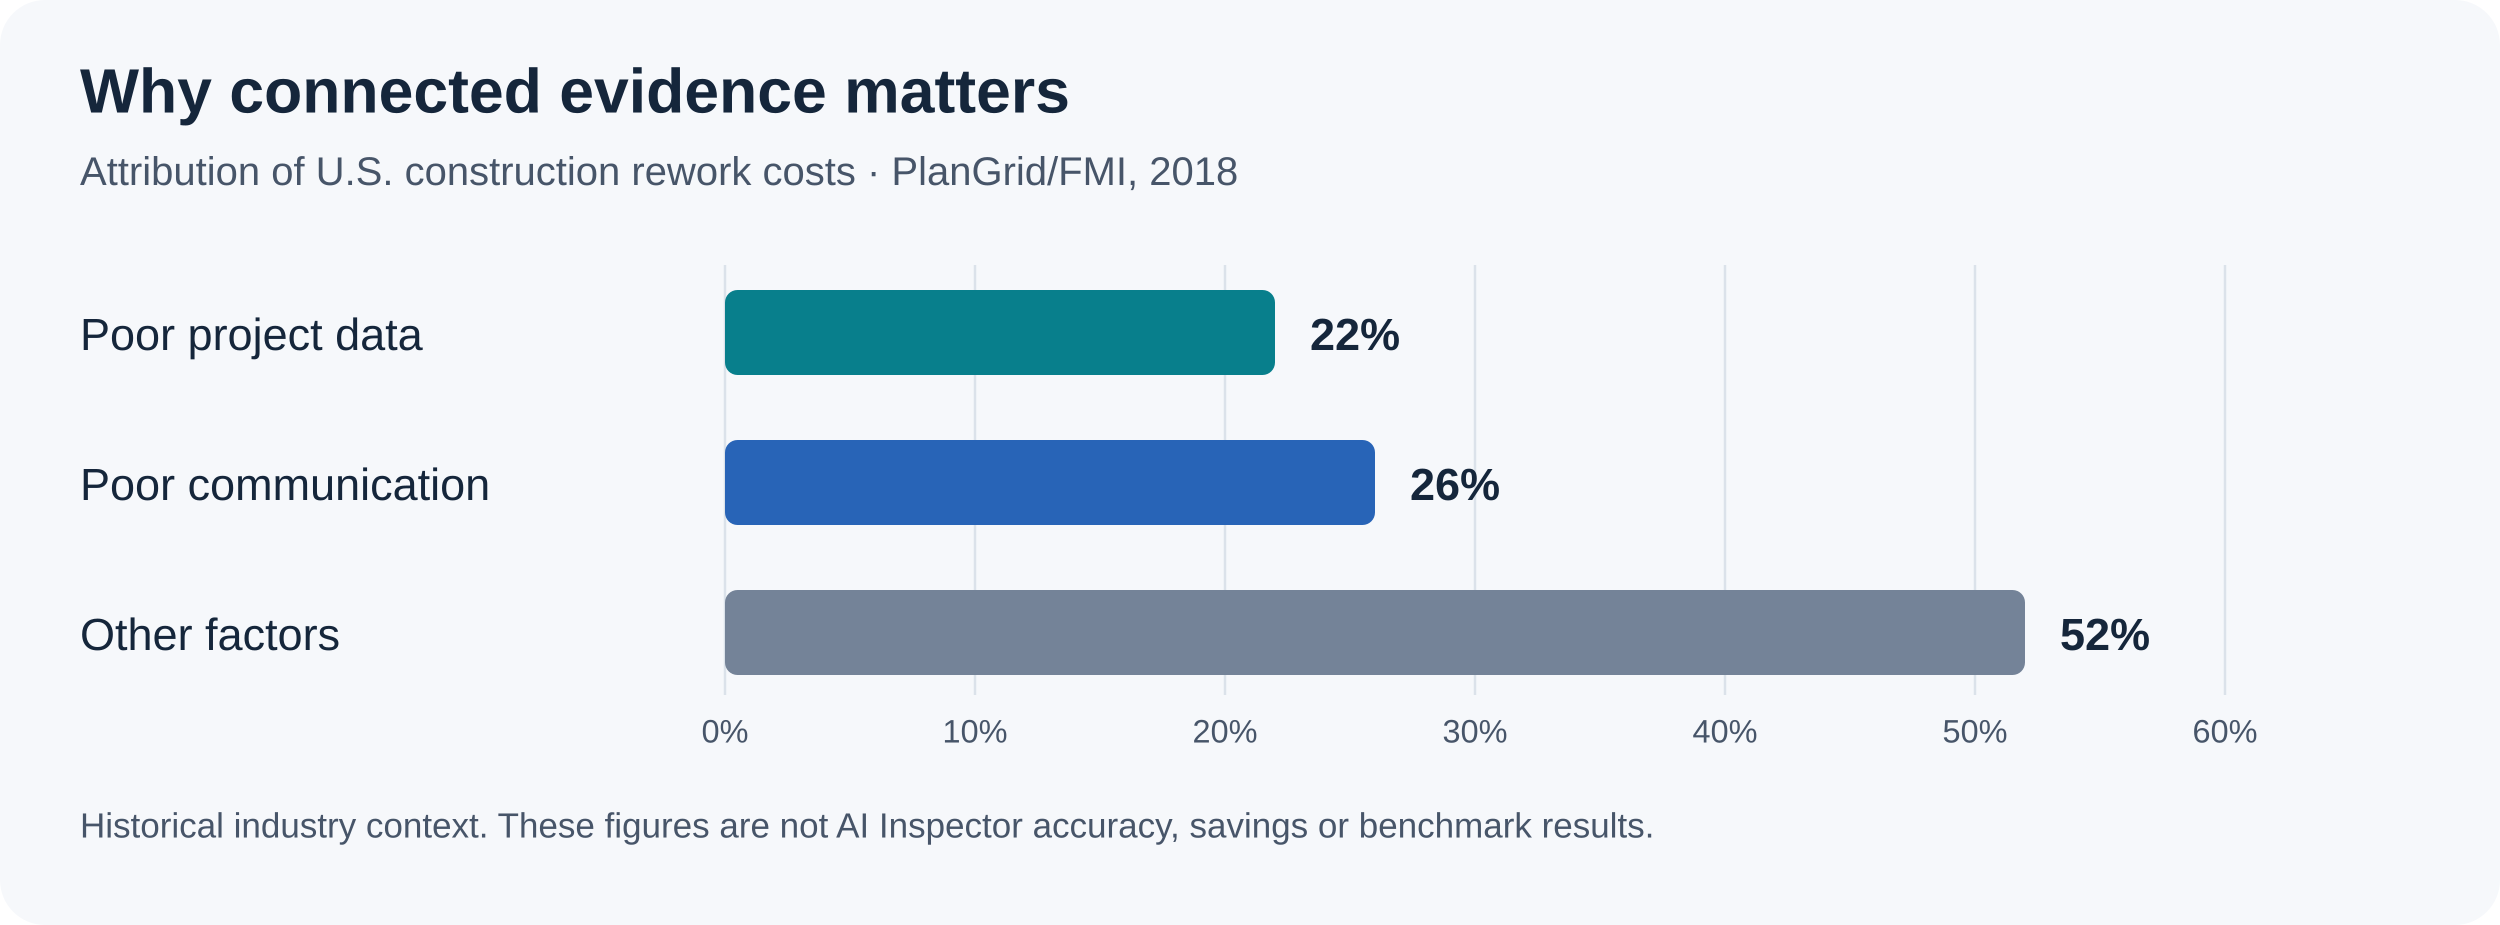
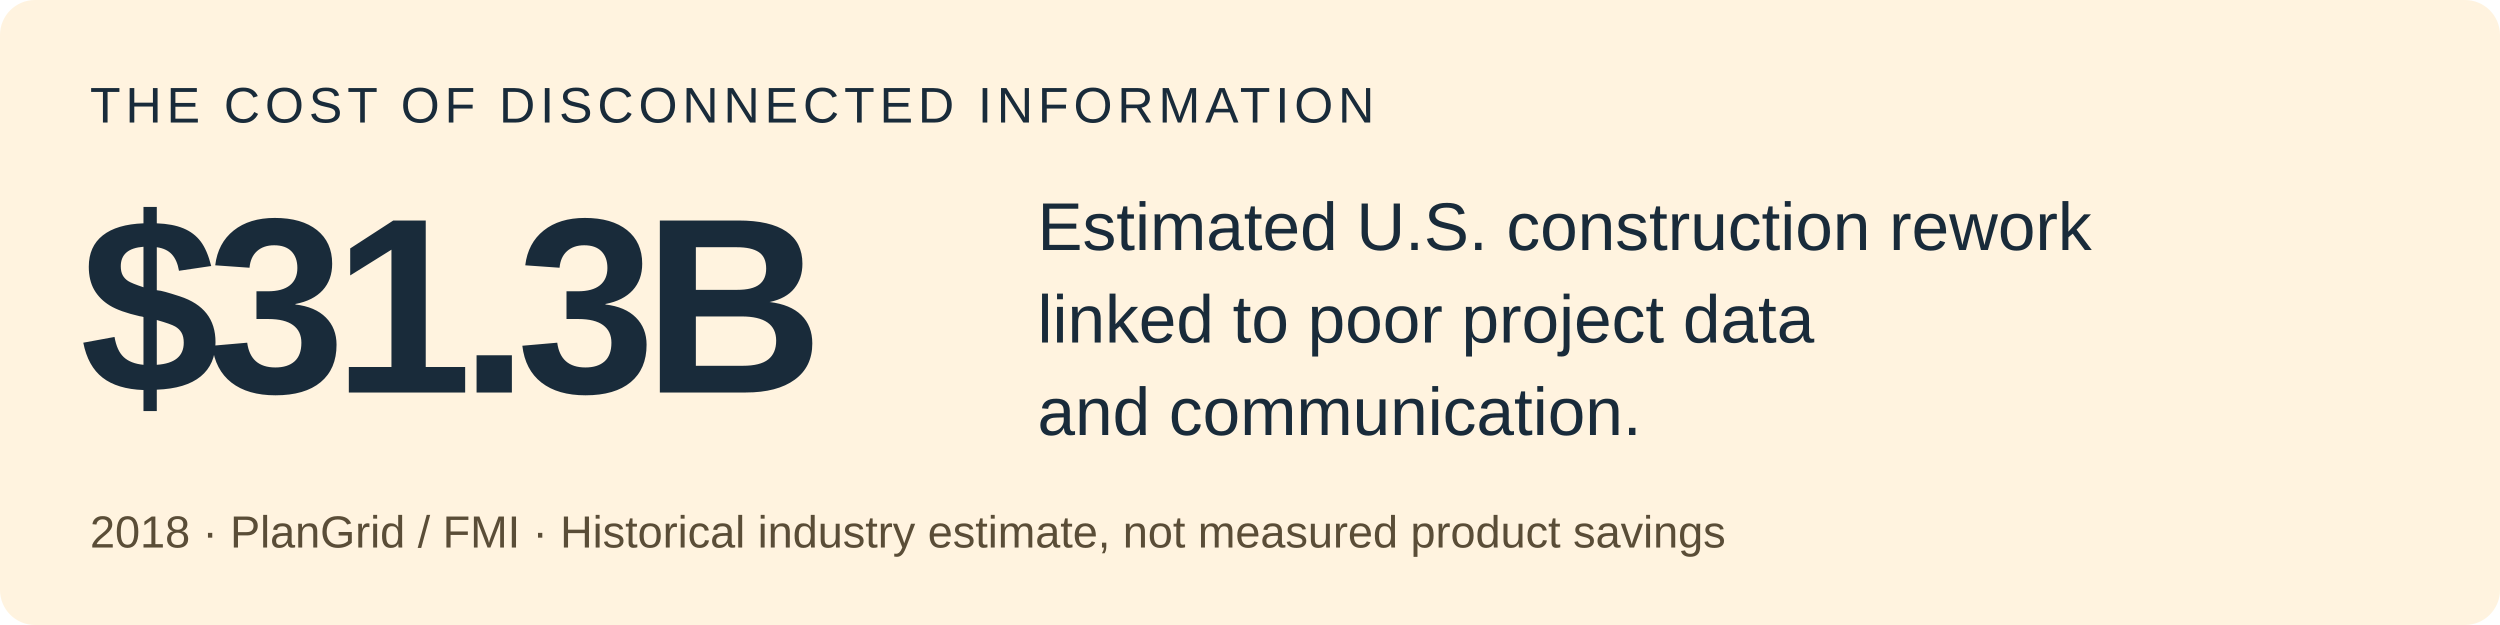
- <svg xmlns="http://www.w3.org/2000/svg" width="1000" height="370" viewBox="0 0 1000 370" role="img" aria-labelledby="title desc">
-   <rect width="1000" height="370" rx="18" fill="#f6f8fb" />
-   <g font-family="Arial, Helvetica, sans-serif" fill="#15263b">
-     <text x="32" y="45" font-size="25" font-weight="700">Why connected evidence matters</text>
-     <text x="32" y="74" font-size="16" fill="#475569">Attribution of U.S. construction rework costs · PlanGrid/FMI, 2018</text>
-     <g stroke="#dbe2ea" stroke-width="1">
-       <path d="M290 106V278 M390 106V278 M490 106V278 M590 106V278 M690 106V278 M790 106V278 M890 106V278" />
+ <svg xmlns="http://www.w3.org/2000/svg" width="1000" height="250" viewBox="0 0 1000 250" role="img" aria-labelledby="title desc">
+   <rect width="1000" height="250" rx="14" fill="#fff3df" />
+   <g font-family="Arial, Helvetica, sans-serif" fill="#192b3a">
+     <text x="36" y="49" font-size="20" letter-spacing="2">THE COST OF DISCONNECTED INFORMATION</text>
+     <text x="32" y="157" font-size="100" font-weight="700" letter-spacing="-5">$31.3B</text>
+     <g font-size="27">
+       <text x="415" y="100">Estimated U.S. construction rework</text>
+       <text x="415" y="137">linked to poor project data</text>
+       <text x="415" y="174">and communication.</text>
    </g>
-     <text x="32" y="140" font-size="18">Poor project data</text>
-     <rect x="290" y="116" width="220" height="34" rx="5" fill="#087f8c" />
-     <text x="524" y="140" font-size="18" font-weight="700">22%</text>
-     <text x="32" y="200" font-size="18">Poor communication</text>
-     <rect x="290" y="176" width="260" height="34" rx="5" fill="#2864b7" />
-     <text x="564" y="200" font-size="18" font-weight="700">26%</text>
-     <text x="32" y="260" font-size="18">Other factors</text>
-     <rect x="290" y="236" width="520" height="34" rx="5" fill="#748398" />
-     <text x="824" y="260" font-size="18" font-weight="700">52%</text>
-     <g font-size="13" fill="#475569" text-anchor="middle">
-       <text x="290" y="297">0%</text>
-       <text x="390" y="297">10%</text>
-       <text x="490" y="297">20%</text>
-       <text x="590" y="297">30%</text>
-       <text x="690" y="297">40%</text>
-       <text x="790" y="297">50%</text>
-       <text x="890" y="297">60%</text>
-     </g>
-     <text x="32" y="335" font-size="14" fill="#475569">Historical industry context. These figures are not AI Inspector accuracy, savings or benchmark results.</text>
+     <text x="36" y="219" font-size="18" fill="#5a4d37">2018 · PlanGrid / FMI · Historical industry estimate, not measured product savings</text>
  </g>
</svg>
